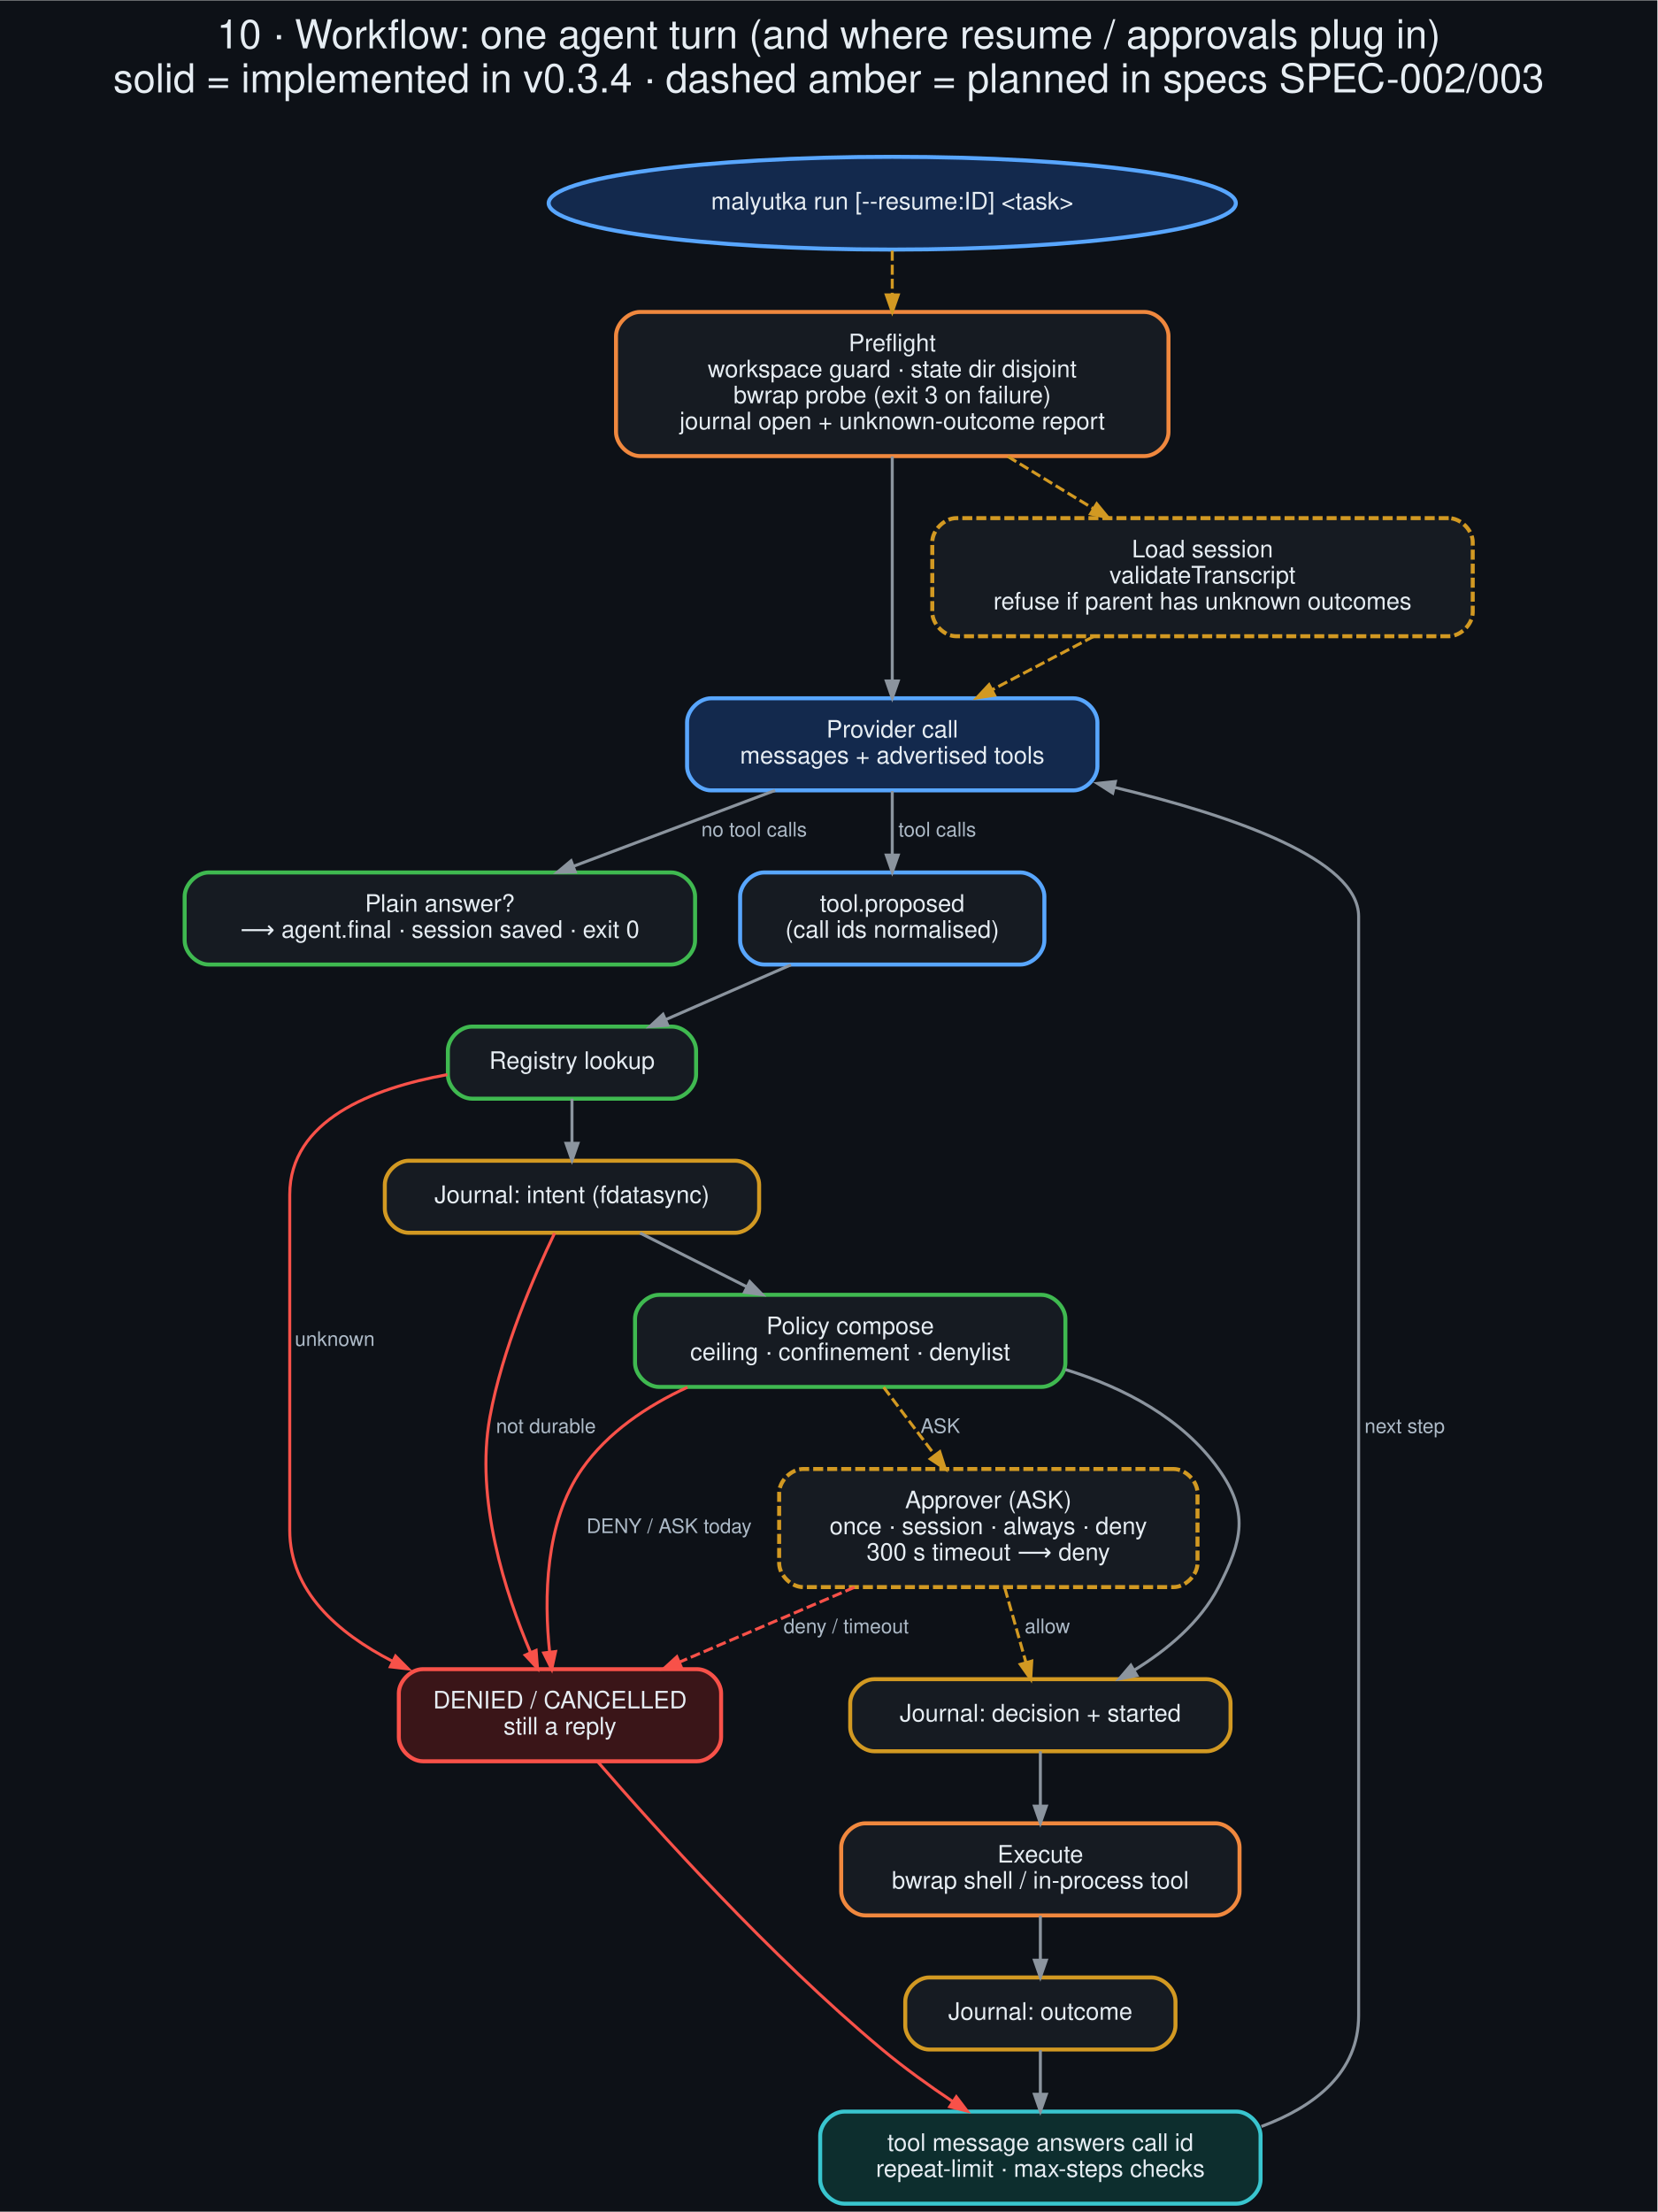
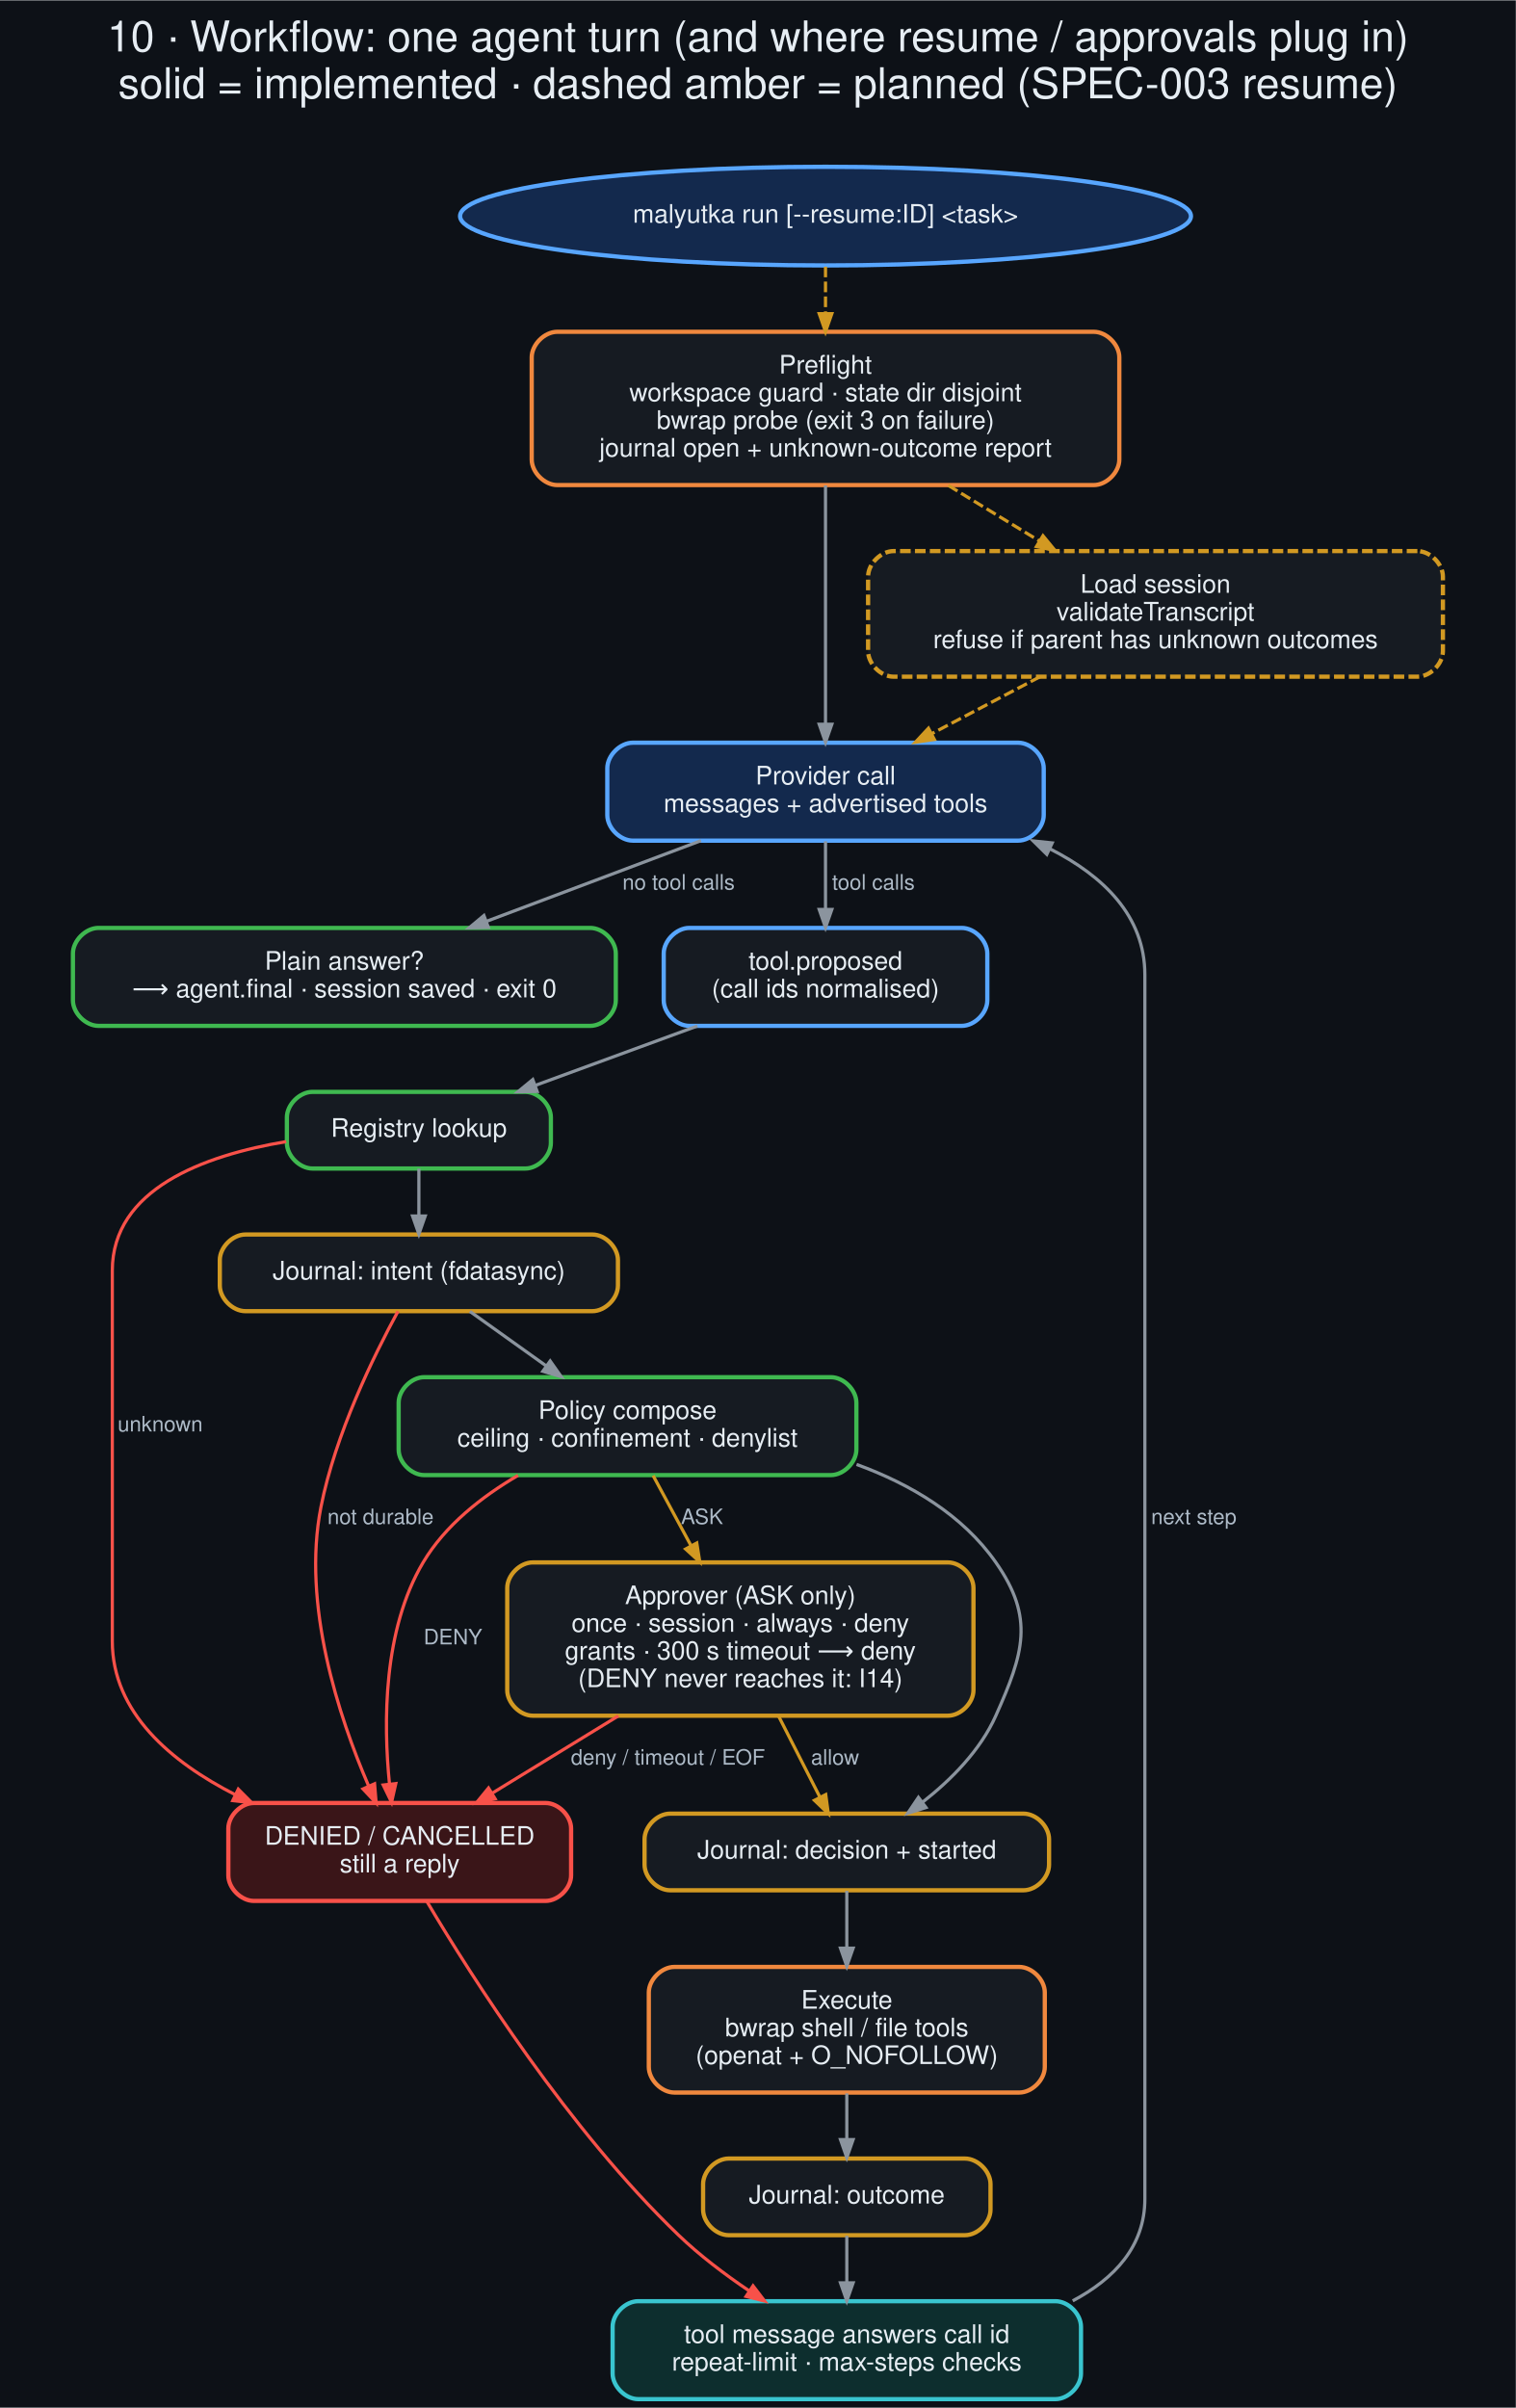
- <svg xmlns="http://www.w3.org/2000/svg" width="828pt" height="1105pt" viewBox="0.00 0.00 828.00 1104.67">
-   <g id="graph0" class="graph" transform="scale(1 1) rotate(0) translate(4 1100.67)">
-     <polygon fill="#0d1117" stroke="transparent" points="-4,4 -4,-1100.67 824,-1100.67 824,4 -4,4" />
-     <text text-anchor="middle" x="410" y="-1076.67" font-family="Helvetica,sans-Serif" font-size="20.00" fill="#e6edf3">10 · Workflow: one agent turn (and where resume / approvals plug in)</text>
-     <text text-anchor="middle" x="410" y="-1054.67" font-family="Helvetica,sans-Serif" font-size="20.00" fill="#e6edf3">solid = implemented in v0.3.4 · dashed amber = planned in specs SPEC-002/003</text>
-     <text text-anchor="middle" x="410" y="-1032.67" font-family="Helvetica,sans-Serif" font-size="20.00" fill="#e6edf3"> </text>
+ <svg xmlns="http://www.w3.org/2000/svg" width="712pt" height="1131pt" viewBox="0.00 0.00 712.00 1130.67">
+   <g id="graph0" class="graph" transform="scale(1 1) rotate(0) translate(4 1126.67)">
+     <polygon fill="#0d1117" stroke="transparent" points="-4,4 -4,-1126.67 708,-1126.67 708,4 -4,4" />
+     <text text-anchor="middle" x="352" y="-1102.67" font-family="Helvetica,sans-Serif" font-size="20.00" fill="#e6edf3">10 · Workflow: one agent turn (and where resume / approvals plug in)</text>
+     <text text-anchor="middle" x="352" y="-1080.67" font-family="Helvetica,sans-Serif" font-size="20.00" fill="#e6edf3">solid = implemented · dashed amber = planned (SPEC-003 resume)</text>
+     <text text-anchor="middle" x="352" y="-1058.67" font-family="Helvetica,sans-Serif" font-size="20.00" fill="#e6edf3"> </text>
    <g id="node1" class="node">
-       <ellipse fill="#13294d" stroke="#58a6ff" stroke-width="2" cx="441.75" cy="-999.33" rx="171.65" ry="23.17" />
-       <text text-anchor="middle" x="441.75" y="-996.23" font-family="Helvetica,sans-Serif" font-size="12.00" fill="#e6edf3">malyutka run [--resume:ID] &lt;task&gt;</text>
+       <ellipse fill="#13294d" stroke="#58a6ff" stroke-width="2" cx="383.75" cy="-1025.33" rx="171.65" ry="23.17" />
+       <text text-anchor="middle" x="383.75" y="-1022.23" font-family="Helvetica,sans-Serif" font-size="12.00" fill="#e6edf3">malyutka run [--resume:ID] &lt;task&gt;</text>
    </g>
    <g id="node2" class="node">
-       <path fill="#161b22" stroke="#f0883e" stroke-width="2" d="M567.75,-945C567.75,-945 315.75,-945 315.75,-945 309.75,-945 303.75,-939 303.75,-933 303.75,-933 303.75,-885 303.75,-885 303.75,-879 309.75,-873 315.75,-873 315.75,-873 567.75,-873 567.75,-873 573.75,-873 579.75,-879 579.75,-885 579.75,-885 579.75,-933 579.75,-933 579.75,-939 573.75,-945 567.75,-945" />
-       <text text-anchor="middle" x="441.75" y="-925.4" font-family="Helvetica,sans-Serif" font-size="12.00" fill="#e6edf3">Preflight</text>
-       <text text-anchor="middle" x="441.75" y="-912.4" font-family="Helvetica,sans-Serif" font-size="12.00" fill="#e6edf3">workspace guard · state dir disjoint</text>
-       <text text-anchor="middle" x="441.75" y="-899.4" font-family="Helvetica,sans-Serif" font-size="12.00" fill="#e6edf3">bwrap probe (exit 3 on failure)</text>
-       <text text-anchor="middle" x="441.75" y="-886.4" font-family="Helvetica,sans-Serif" font-size="12.00" fill="#e6edf3">journal open + unknown-outcome report</text>
+       <path fill="#161b22" stroke="#f0883e" stroke-width="2" d="M509.75,-971C509.75,-971 257.75,-971 257.75,-971 251.75,-971 245.75,-965 245.75,-959 245.75,-959 245.75,-911 245.75,-911 245.75,-905 251.75,-899 257.75,-899 257.75,-899 509.75,-899 509.75,-899 515.75,-899 521.75,-905 521.75,-911 521.75,-911 521.75,-959 521.75,-959 521.75,-965 515.75,-971 509.75,-971" />
+       <text text-anchor="middle" x="383.75" y="-951.4" font-family="Helvetica,sans-Serif" font-size="12.00" fill="#e6edf3">Preflight</text>
+       <text text-anchor="middle" x="383.75" y="-938.4" font-family="Helvetica,sans-Serif" font-size="12.00" fill="#e6edf3">workspace guard · state dir disjoint</text>
+       <text text-anchor="middle" x="383.75" y="-925.4" font-family="Helvetica,sans-Serif" font-size="12.00" fill="#e6edf3">bwrap probe (exit 3 on failure)</text>
+       <text text-anchor="middle" x="383.75" y="-912.4" font-family="Helvetica,sans-Serif" font-size="12.00" fill="#e6edf3">journal open + unknown-outcome report</text>
    </g>
    <g id="edge1" class="edge">
-       <path fill="none" stroke="#d29922" stroke-width="1.5" stroke-dasharray="5,2" d="M441.75,-975.59C441.75,-968.9 441.75,-961.35 441.75,-953.81" />
-       <polygon fill="#d29922" stroke="#d29922" stroke-width="1.5" points="444.73,-953.52 441.75,-945.02 438.78,-953.52 444.73,-953.52" />
+       <path fill="none" stroke="#d29922" stroke-width="1.5" stroke-dasharray="5,2" d="M383.75,-1001.59C383.75,-994.9 383.75,-987.35 383.75,-979.81" />
+       <polygon fill="#d29922" stroke="#d29922" stroke-width="1.5" points="386.73,-979.52 383.75,-971.02 380.78,-979.52 386.73,-979.52" />
    </g>
    <g id="node3" class="node">
-       <path fill="#161b22" stroke="#d29922" stroke-width="2" stroke-dasharray="5,2" d="M719.75,-842C719.75,-842 473.75,-842 473.75,-842 467.75,-842 461.75,-836 461.75,-830 461.75,-830 461.75,-795 461.75,-795 461.75,-789 467.75,-783 473.75,-783 473.75,-783 719.75,-783 719.75,-783 725.75,-783 731.75,-789 731.75,-795 731.75,-795 731.75,-830 731.75,-830 731.75,-836 725.75,-842 719.75,-842" />
-       <text text-anchor="middle" x="596.75" y="-822.4" font-family="Helvetica,sans-Serif" font-size="12.00" fill="#e6edf3">Load session</text>
-       <text text-anchor="middle" x="596.75" y="-809.4" font-family="Helvetica,sans-Serif" font-size="12.00" fill="#e6edf3">validateTranscript</text>
-       <text text-anchor="middle" x="596.75" y="-796.4" font-family="Helvetica,sans-Serif" font-size="12.00" fill="#e6edf3">refuse if parent has unknown outcomes</text>
+       <path fill="#161b22" stroke="#d29922" stroke-width="2" stroke-dasharray="5,2" d="M661.75,-868C661.75,-868 415.75,-868 415.75,-868 409.75,-868 403.75,-862 403.75,-856 403.75,-856 403.75,-821 403.75,-821 403.75,-815 409.75,-809 415.75,-809 415.75,-809 661.75,-809 661.75,-809 667.75,-809 673.75,-815 673.75,-821 673.75,-821 673.75,-856 673.75,-856 673.75,-862 667.75,-868 661.75,-868" />
+       <text text-anchor="middle" x="538.75" y="-848.4" font-family="Helvetica,sans-Serif" font-size="12.00" fill="#e6edf3">Load session</text>
+       <text text-anchor="middle" x="538.75" y="-835.4" font-family="Helvetica,sans-Serif" font-size="12.00" fill="#e6edf3">validateTranscript</text>
+       <text text-anchor="middle" x="538.75" y="-822.4" font-family="Helvetica,sans-Serif" font-size="12.00" fill="#e6edf3">refuse if parent has unknown outcomes</text>
    </g>
    <g id="edge2" class="edge">
-       <path fill="none" stroke="#d29922" stroke-width="1.5" stroke-dasharray="5,2" d="M499.47,-872.81C513.41,-864.31 528.27,-855.25 542.07,-846.84" />
-       <polygon fill="#d29922" stroke="#d29922" stroke-width="1.5" points="543.9,-849.2 549.61,-842.24 540.81,-844.12 543.9,-849.2" />
+       <path fill="none" stroke="#d29922" stroke-width="1.5" stroke-dasharray="5,2" d="M441.47,-898.81C455.41,-890.31 470.27,-881.25 484.07,-872.84" />
+       <polygon fill="#d29922" stroke="#d29922" stroke-width="1.5" points="485.9,-875.2 491.61,-868.24 482.81,-870.12 485.9,-875.2" />
    </g>
    <g id="node4" class="node">
-       <path fill="#13294d" stroke="#58a6ff" stroke-width="2" d="M532.25,-752C532.25,-752 351.25,-752 351.25,-752 345.25,-752 339.25,-746 339.25,-740 339.25,-740 339.25,-718 339.25,-718 339.25,-712 345.25,-706 351.25,-706 351.25,-706 532.25,-706 532.25,-706 538.25,-706 544.25,-712 544.25,-718 544.25,-718 544.25,-740 544.25,-740 544.25,-746 538.25,-752 532.25,-752" />
-       <text text-anchor="middle" x="441.75" y="-732.4" font-family="Helvetica,sans-Serif" font-size="12.00" fill="#e6edf3">Provider call</text>
-       <text text-anchor="middle" x="441.75" y="-719.4" font-family="Helvetica,sans-Serif" font-size="12.00" fill="#e6edf3">messages + advertised tools</text>
+       <path fill="#13294d" stroke="#58a6ff" stroke-width="2" d="M474.25,-778C474.25,-778 293.25,-778 293.25,-778 287.25,-778 281.25,-772 281.25,-766 281.25,-766 281.25,-744 281.25,-744 281.25,-738 287.25,-732 293.25,-732 293.25,-732 474.25,-732 474.25,-732 480.25,-732 486.25,-738 486.25,-744 486.25,-744 486.25,-766 486.25,-766 486.25,-772 480.25,-778 474.25,-778" />
+       <text text-anchor="middle" x="383.75" y="-758.4" font-family="Helvetica,sans-Serif" font-size="12.00" fill="#e6edf3">Provider call</text>
+       <text text-anchor="middle" x="383.75" y="-745.4" font-family="Helvetica,sans-Serif" font-size="12.00" fill="#e6edf3">messages + advertised tools</text>
    </g>
    <g id="edge3" class="edge">
-       <path fill="none" stroke="#8b949e" stroke-width="1.5" d="M441.75,-872.83C441.75,-840.19 441.75,-792.07 441.75,-760.88" />
-       <polygon fill="#8b949e" stroke="#8b949e" stroke-width="1.5" points="444.73,-760.66 441.75,-752.16 438.78,-760.66 444.73,-760.66" />
+       <path fill="none" stroke="#8b949e" stroke-width="1.5" d="M383.75,-898.83C383.75,-866.19 383.75,-818.07 383.75,-786.88" />
+       <polygon fill="#8b949e" stroke="#8b949e" stroke-width="1.5" points="386.73,-786.66 383.75,-778.16 380.78,-786.66 386.73,-786.66" />
    </g>
    <g id="edge4" class="edge">
-       <path fill="none" stroke="#d29922" stroke-width="1.5" stroke-dasharray="5,2" d="M542.54,-783C526.03,-774.32 507.97,-764.82 491.76,-756.3" />
-       <polygon fill="#d29922" stroke="#d29922" stroke-width="1.5" points="492.87,-753.52 483.96,-752.2 490.1,-758.79 492.87,-753.52" />
+       <path fill="none" stroke="#d29922" stroke-width="1.5" stroke-dasharray="5,2" d="M484.54,-809C468.03,-800.32 449.97,-790.82 433.76,-782.3" />
+       <polygon fill="#d29922" stroke="#d29922" stroke-width="1.5" points="434.87,-779.52 425.96,-778.2 432.1,-784.79 434.87,-779.52" />
    </g>
    <g id="node5" class="node">
-       <path fill="#161b22" stroke="#3fb950" stroke-width="2" d="M331.25,-665C331.25,-665 100.25,-665 100.25,-665 94.25,-665 88.25,-659 88.25,-653 88.25,-653 88.25,-631 88.25,-631 88.25,-625 94.25,-619 100.25,-619 100.25,-619 331.25,-619 331.25,-619 337.25,-619 343.25,-625 343.25,-631 343.25,-631 343.25,-653 343.25,-653 343.25,-659 337.25,-665 331.25,-665" />
-       <text text-anchor="middle" x="215.75" y="-645.4" font-family="Helvetica,sans-Serif" font-size="12.00" fill="#e6edf3">Plain answer?</text>
-       <text text-anchor="middle" x="215.75" y="-632.4" font-family="Helvetica,sans-Serif" font-size="12.00" fill="#e6edf3">⟶ agent.final · session saved · exit 0</text>
+       <path fill="#161b22" stroke="#3fb950" stroke-width="2" d="M273.25,-691C273.25,-691 42.25,-691 42.25,-691 36.25,-691 30.25,-685 30.25,-679 30.25,-679 30.25,-657 30.25,-657 30.25,-651 36.25,-645 42.25,-645 42.25,-645 273.25,-645 273.25,-645 279.25,-645 285.25,-651 285.25,-657 285.25,-657 285.25,-679 285.25,-679 285.25,-685 279.25,-691 273.25,-691" />
+       <text text-anchor="middle" x="157.75" y="-671.4" font-family="Helvetica,sans-Serif" font-size="12.00" fill="#e6edf3">Plain answer?</text>
+       <text text-anchor="middle" x="157.75" y="-658.4" font-family="Helvetica,sans-Serif" font-size="12.00" fill="#e6edf3">⟶ agent.final · session saved · exit 0</text>
    </g>
    <g id="edge5" class="edge">
-       <path fill="none" stroke="#8b949e" stroke-width="1.5" d="M383.26,-706C352.39,-694.39 314.39,-680.1 282.39,-668.06" />
-       <polygon fill="#8b949e" stroke="#8b949e" stroke-width="1.5" points="283.39,-665.26 274.39,-665.06 281.3,-670.83 283.39,-665.26" />
-       <text text-anchor="middle" x="372.75" y="-683" font-family="Helvetica,sans-Serif" font-size="10.00" fill="#adbac7">no tool calls</text>
+       <path fill="none" stroke="#8b949e" stroke-width="1.5" d="M325.26,-732C294.39,-720.39 256.39,-706.1 224.39,-694.06" />
+       <polygon fill="#8b949e" stroke="#8b949e" stroke-width="1.5" points="225.39,-691.26 216.39,-691.06 223.3,-696.83 225.39,-691.26" />
+       <text text-anchor="middle" x="314.75" y="-709" font-family="Helvetica,sans-Serif" font-size="10.00" fill="#adbac7">no tool calls</text>
    </g>
    <g id="node6" class="node">
-       <path fill="#161b22" stroke="#58a6ff" stroke-width="2" d="M505.75,-665C505.75,-665 377.75,-665 377.75,-665 371.75,-665 365.75,-659 365.75,-653 365.75,-653 365.75,-631 365.75,-631 365.75,-625 371.75,-619 377.75,-619 377.75,-619 505.75,-619 505.75,-619 511.75,-619 517.75,-625 517.75,-631 517.75,-631 517.75,-653 517.75,-653 517.75,-659 511.75,-665 505.75,-665" />
-       <text text-anchor="middle" x="441.75" y="-645.4" font-family="Helvetica,sans-Serif" font-size="12.00" fill="#e6edf3">tool.proposed</text>
-       <text text-anchor="middle" x="441.75" y="-632.4" font-family="Helvetica,sans-Serif" font-size="12.00" fill="#e6edf3">(call ids normalised)</text>
+       <path fill="#161b22" stroke="#58a6ff" stroke-width="2" d="M447.75,-691C447.75,-691 319.75,-691 319.75,-691 313.75,-691 307.75,-685 307.75,-679 307.75,-679 307.75,-657 307.75,-657 307.75,-651 313.75,-645 319.75,-645 319.75,-645 447.75,-645 447.75,-645 453.75,-645 459.75,-651 459.75,-657 459.75,-657 459.75,-679 459.75,-679 459.75,-685 453.75,-691 447.75,-691" />
+       <text text-anchor="middle" x="383.75" y="-671.4" font-family="Helvetica,sans-Serif" font-size="12.00" fill="#e6edf3">tool.proposed</text>
+       <text text-anchor="middle" x="383.75" y="-658.4" font-family="Helvetica,sans-Serif" font-size="12.00" fill="#e6edf3">(call ids normalised)</text>
    </g>
    <g id="edge6" class="edge">
-       <path fill="none" stroke="#8b949e" stroke-width="1.5" d="M441.75,-705.67C441.75,-695.91 441.75,-684.3 441.75,-673.74" />
-       <polygon fill="#8b949e" stroke="#8b949e" stroke-width="1.5" points="444.73,-673.68 441.75,-665.18 438.78,-673.68 444.73,-673.68" />
-       <text text-anchor="middle" x="464.25" y="-683" font-family="Helvetica,sans-Serif" font-size="10.00" fill="#adbac7">tool calls</text>
+       <path fill="none" stroke="#8b949e" stroke-width="1.5" d="M383.75,-731.67C383.75,-721.91 383.75,-710.3 383.75,-699.74" />
+       <polygon fill="#8b949e" stroke="#8b949e" stroke-width="1.5" points="386.73,-699.68 383.75,-691.18 380.78,-699.68 386.73,-699.68" />
+       <text text-anchor="middle" x="406.25" y="-709" font-family="Helvetica,sans-Serif" font-size="10.00" fill="#adbac7">tool calls</text>
    </g>
    <g id="node7" class="node">
-       <path fill="#161b22" stroke="#3fb950" stroke-width="2" d="M331.75,-588C331.75,-588 231.75,-588 231.75,-588 225.75,-588 219.75,-582 219.75,-576 219.75,-576 219.75,-564 219.75,-564 219.75,-558 225.75,-552 231.75,-552 231.75,-552 331.75,-552 331.75,-552 337.75,-552 343.75,-558 343.75,-564 343.75,-564 343.75,-576 343.75,-576 343.75,-582 337.75,-588 331.75,-588" />
-       <text text-anchor="middle" x="281.75" y="-566.9" font-family="Helvetica,sans-Serif" font-size="12.00" fill="#e6edf3">Registry lookup</text>
+       <path fill="#161b22" stroke="#3fb950" stroke-width="2" d="M242.75,-614C242.75,-614 142.75,-614 142.75,-614 136.75,-614 130.75,-608 130.75,-602 130.75,-602 130.75,-590 130.75,-590 130.75,-584 136.75,-578 142.75,-578 142.75,-578 242.75,-578 242.75,-578 248.75,-578 254.75,-584 254.75,-590 254.75,-590 254.75,-602 254.75,-602 254.75,-608 248.75,-614 242.75,-614" />
+       <text text-anchor="middle" x="192.75" y="-592.9" font-family="Helvetica,sans-Serif" font-size="12.00" fill="#e6edf3">Registry lookup</text>
    </g>
    <g id="edge7" class="edge">
-       <path fill="none" stroke="#8b949e" stroke-width="1.5" d="M391.12,-618.85C371.09,-610.09 348.2,-600.07 328.55,-591.48" />
-       <polygon fill="#8b949e" stroke="#8b949e" stroke-width="1.5" points="329.61,-588.69 320.63,-588.01 327.23,-594.14 329.61,-588.69" />
+       <path fill="none" stroke="#8b949e" stroke-width="1.5" d="M323.58,-644.95C299.22,-636.02 271.3,-625.79 247.52,-617.07" />
+       <polygon fill="#8b949e" stroke="#8b949e" stroke-width="1.5" points="248.3,-614.19 239.29,-614.06 246.25,-619.78 248.3,-614.19" />
    </g>
    <g id="node8" class="node">
-       <path fill="#161b22" stroke="#d29922" stroke-width="2" d="M363.25,-521C363.25,-521 200.25,-521 200.25,-521 194.25,-521 188.25,-515 188.25,-509 188.25,-509 188.25,-497 188.25,-497 188.25,-491 194.25,-485 200.25,-485 200.25,-485 363.25,-485 363.25,-485 369.25,-485 375.25,-491 375.25,-497 375.25,-497 375.25,-509 375.25,-509 375.25,-515 369.25,-521 363.25,-521" />
-       <text text-anchor="middle" x="281.75" y="-499.9" font-family="Helvetica,sans-Serif" font-size="12.00" fill="#e6edf3">Journal: intent (fdatasync)</text>
+       <path fill="#161b22" stroke="#d29922" stroke-width="2" d="M274.25,-547C274.25,-547 111.25,-547 111.25,-547 105.25,-547 99.25,-541 99.25,-535 99.25,-535 99.25,-523 99.25,-523 99.25,-517 105.25,-511 111.25,-511 111.25,-511 274.25,-511 274.25,-511 280.25,-511 286.25,-517 286.25,-523 286.25,-523 286.25,-535 286.25,-535 286.25,-541 280.25,-547 274.25,-547" />
+       <text text-anchor="middle" x="192.75" y="-525.9" font-family="Helvetica,sans-Serif" font-size="12.00" fill="#e6edf3">Journal: intent (fdatasync)</text>
    </g>
    <g id="edge8" class="edge">
-       <path fill="none" stroke="#8b949e" stroke-width="1.5" d="M281.75,-551.92C281.75,-545.26 281.75,-537.47 281.75,-530.13" />
-       <polygon fill="#8b949e" stroke="#8b949e" stroke-width="1.5" points="284.73,-529.69 281.75,-521.19 278.78,-529.69 284.73,-529.69" />
+       <path fill="none" stroke="#8b949e" stroke-width="1.5" d="M192.75,-577.92C192.75,-571.26 192.75,-563.47 192.75,-556.13" />
+       <polygon fill="#8b949e" stroke="#8b949e" stroke-width="1.5" points="195.73,-555.69 192.75,-547.19 189.78,-555.69 195.73,-555.69" />
    </g>
    <g id="node15" class="node">
-       <path fill="#3a1518" stroke="#f85149" stroke-width="2" d="M344.25,-267C344.25,-267 207.25,-267 207.25,-267 201.25,-267 195.25,-261 195.25,-255 195.25,-255 195.25,-233 195.25,-233 195.25,-227 201.25,-221 207.25,-221 207.25,-221 344.25,-221 344.25,-221 350.25,-221 356.25,-227 356.25,-233 356.25,-233 356.25,-255 356.25,-255 356.25,-261 350.25,-267 344.25,-267" />
-       <text text-anchor="middle" x="275.75" y="-247.4" font-family="Helvetica,sans-Serif" font-size="12.00" fill="#e6edf3">DENIED / CANCELLED</text>
-       <text text-anchor="middle" x="275.75" y="-234.4" font-family="Helvetica,sans-Serif" font-size="12.00" fill="#e6edf3">still a reply</text>
+       <path fill="#3a1518" stroke="#f85149" stroke-width="2" d="M252.25,-280C252.25,-280 115.25,-280 115.25,-280 109.25,-280 103.25,-274 103.25,-268 103.25,-268 103.25,-246 103.25,-246 103.25,-240 109.25,-234 115.25,-234 115.25,-234 252.25,-234 252.25,-234 258.25,-234 264.25,-240 264.25,-246 264.25,-246 264.25,-268 264.25,-268 264.25,-274 258.25,-280 252.25,-280" />
+       <text text-anchor="middle" x="183.75" y="-260.4" font-family="Helvetica,sans-Serif" font-size="12.00" fill="#e6edf3">DENIED / CANCELLED</text>
+       <text text-anchor="middle" x="183.75" y="-247.4" font-family="Helvetica,sans-Serif" font-size="12.00" fill="#e6edf3">still a reply</text>
    </g>
    <g id="edge17" class="edge">
-       <path fill="none" stroke="#f85149" stroke-width="1.5" d="M219.49,-564.01C181.72,-557.18 140.75,-541.2 140.75,-504 140.75,-504 140.75,-504 140.75,-336.5 140.75,-306.09 164.51,-285.09 192.1,-270.96" />
-       <polygon fill="#f85149" stroke="#f85149" stroke-width="1.5" points="193.61,-273.53 199.96,-267.15 191.02,-268.18 193.61,-273.53" />
-       <text text-anchor="middle" x="163.25" y="-428.5" font-family="Helvetica,sans-Serif" font-size="10.00" fill="#adbac7">unknown</text>
+       <path fill="none" stroke="#f85149" stroke-width="1.5" d="M130.43,-590.64C91.51,-584.13 48.75,-568.26 48.75,-530 48.75,-530 48.75,-530 48.75,-356 48.75,-322.49 76.32,-299.26 106.55,-283.85" />
+       <polygon fill="#f85149" stroke="#f85149" stroke-width="1.5" points="107.92,-286.49 114.27,-280.1 105.33,-281.13 107.92,-286.49" />
+       <text text-anchor="middle" x="71.25" y="-454.5" font-family="Helvetica,sans-Serif" font-size="10.00" fill="#adbac7">unknown</text>
    </g>
    <g id="node9" class="node">
-       <path fill="#161b22" stroke="#3fb950" stroke-width="2" d="M516.25,-454C516.25,-454 325.25,-454 325.25,-454 319.25,-454 313.25,-448 313.25,-442 313.25,-442 313.25,-420 313.25,-420 313.25,-414 319.25,-408 325.25,-408 325.25,-408 516.25,-408 516.25,-408 522.25,-408 528.25,-414 528.25,-420 528.25,-420 528.25,-442 528.25,-442 528.25,-448 522.25,-454 516.25,-454" />
-       <text text-anchor="middle" x="420.75" y="-434.4" font-family="Helvetica,sans-Serif" font-size="12.00" fill="#e6edf3">Policy compose</text>
-       <text text-anchor="middle" x="420.75" y="-421.4" font-family="Helvetica,sans-Serif" font-size="12.00" fill="#e6edf3">ceiling · confinement · denylist</text>
+       <path fill="#161b22" stroke="#3fb950" stroke-width="2" d="M386.25,-480C386.25,-480 195.25,-480 195.25,-480 189.25,-480 183.25,-474 183.25,-468 183.25,-468 183.25,-446 183.25,-446 183.25,-440 189.25,-434 195.25,-434 195.25,-434 386.25,-434 386.25,-434 392.25,-434 398.25,-440 398.25,-446 398.25,-446 398.25,-468 398.25,-468 398.25,-474 392.25,-480 386.25,-480" />
+       <text text-anchor="middle" x="290.75" y="-460.4" font-family="Helvetica,sans-Serif" font-size="12.00" fill="#e6edf3">Policy compose</text>
+       <text text-anchor="middle" x="290.75" y="-447.4" font-family="Helvetica,sans-Serif" font-size="12.00" fill="#e6edf3">ceiling · confinement · denylist</text>
    </g>
    <g id="edge9" class="edge">
-       <path fill="none" stroke="#8b949e" stroke-width="1.5" d="M315.75,-484.88C331.71,-476.84 351.09,-467.08 368.83,-458.15" />
-       <polygon fill="#8b949e" stroke="#8b949e" stroke-width="1.5" points="370.59,-460.59 376.85,-454.11 367.92,-455.28 370.59,-460.59" />
+       <path fill="none" stroke="#8b949e" stroke-width="1.5" d="M216.72,-510.88C227.52,-503.16 240.54,-493.86 252.63,-485.23" />
+       <polygon fill="#8b949e" stroke="#8b949e" stroke-width="1.5" points="254.43,-487.6 259.61,-480.24 250.97,-482.76 254.43,-487.6" />
    </g>
    <g id="edge18" class="edge">
-       <path fill="none" stroke="#f85149" stroke-width="1.5" d="M273.06,-484.81C262.96,-463.79 246.9,-426.82 240.75,-393 233.28,-351.92 248.39,-305.12 261.04,-275.34" />
-       <polygon fill="#f85149" stroke="#f85149" stroke-width="1.5" points="263.83,-276.39 264.52,-267.41 258.38,-274 263.83,-276.39" />
-       <text text-anchor="middle" x="268.75" y="-385" font-family="Helvetica,sans-Serif" font-size="10.00" fill="#adbac7">not durable</text>
+       <path fill="none" stroke="#f85149" stroke-width="1.5" d="M182.95,-510.96C171.57,-490.08 153.5,-453.26 146.75,-419 137.72,-373.15 155.17,-320.44 169.06,-288.18" />
+       <polygon fill="#f85149" stroke="#f85149" stroke-width="1.5" points="171.94,-289.02 172.67,-280.04 166.5,-286.6 171.94,-289.02" />
+       <text text-anchor="middle" x="174.75" y="-411" font-family="Helvetica,sans-Serif" font-size="10.00" fill="#adbac7">not durable</text>
    </g>
    <g id="node10" class="node">
-       <path fill="#161b22" stroke="#d29922" stroke-width="2" stroke-dasharray="5,2" d="M582.25,-367C582.25,-367 397.25,-367 397.25,-367 391.25,-367 385.25,-361 385.25,-355 385.25,-355 385.25,-320 385.25,-320 385.25,-314 391.25,-308 397.25,-308 397.25,-308 582.25,-308 582.25,-308 588.25,-308 594.25,-314 594.25,-320 594.25,-320 594.25,-355 594.25,-355 594.25,-361 588.25,-367 582.25,-367" />
-       <text text-anchor="middle" x="489.75" y="-347.4" font-family="Helvetica,sans-Serif" font-size="12.00" fill="#e6edf3">Approver (ASK)</text>
-       <text text-anchor="middle" x="489.75" y="-334.4" font-family="Helvetica,sans-Serif" font-size="12.00" fill="#e6edf3">once · session · always · deny</text>
-       <text text-anchor="middle" x="489.75" y="-321.4" font-family="Helvetica,sans-Serif" font-size="12.00" fill="#e6edf3">300 s timeout ⟶ deny</text>
+       <path fill="#161b22" stroke="#d29922" stroke-width="2" d="M441.25,-393C441.25,-393 246.25,-393 246.25,-393 240.25,-393 234.25,-387 234.25,-381 234.25,-381 234.25,-333 234.25,-333 234.25,-327 240.25,-321 246.25,-321 246.25,-321 441.25,-321 441.25,-321 447.25,-321 453.25,-327 453.25,-333 453.25,-333 453.25,-381 453.25,-381 453.25,-387 447.25,-393 441.25,-393" />
+       <text text-anchor="middle" x="343.75" y="-373.4" font-family="Helvetica,sans-Serif" font-size="12.00" fill="#e6edf3">Approver (ASK only)</text>
+       <text text-anchor="middle" x="343.75" y="-360.4" font-family="Helvetica,sans-Serif" font-size="12.00" fill="#e6edf3">once · session · always · deny</text>
+       <text text-anchor="middle" x="343.75" y="-347.4" font-family="Helvetica,sans-Serif" font-size="12.00" fill="#e6edf3">grants · 300 s timeout ⟶ deny</text>
+       <text text-anchor="middle" x="343.75" y="-334.4" font-family="Helvetica,sans-Serif" font-size="12.00" fill="#e6edf3">(DENY never reaches it: I14)</text>
    </g>
    <g id="edge15" class="edge">
-       <path fill="none" stroke="#d29922" stroke-width="1.5" stroke-dasharray="5,2" d="M437.45,-407.85C445.12,-397.69 454.39,-385.39 462.99,-373.98" />
-       <polygon fill="#d29922" stroke="#d29922" stroke-width="1.5" points="465.49,-375.61 468.24,-367.03 460.74,-372.02 465.49,-375.61" />
-       <text text-anchor="middle" x="465.75" y="-385" font-family="Helvetica,sans-Serif" font-size="10.00" fill="#adbac7">ASK</text>
+       <path fill="none" stroke="#d29922" stroke-width="1.5" d="M302.78,-433.76C308.04,-424.03 314.4,-412.28 320.52,-400.96" />
+       <polygon fill="#d29922" stroke="#d29922" stroke-width="1.5" points="323.28,-402.11 324.7,-393.22 318.04,-399.28 323.28,-402.11" />
+       <text text-anchor="middle" x="325.75" y="-411" font-family="Helvetica,sans-Serif" font-size="10.00" fill="#adbac7">ASK</text>
    </g>
    <g id="node11" class="node">
-       <path fill="#161b22" stroke="#d29922" stroke-width="2" d="M598.75,-262C598.75,-262 432.75,-262 432.75,-262 426.75,-262 420.75,-256 420.75,-250 420.75,-250 420.75,-238 420.75,-238 420.75,-232 426.75,-226 432.75,-226 432.75,-226 598.75,-226 598.75,-226 604.75,-226 610.75,-232 610.75,-238 610.75,-238 610.75,-250 610.75,-250 610.75,-256 604.75,-262 598.75,-262" />
-       <text text-anchor="middle" x="515.75" y="-240.9" font-family="Helvetica,sans-Serif" font-size="12.00" fill="#e6edf3">Journal: decision + started</text>
+       <path fill="#161b22" stroke="#d29922" stroke-width="2" d="M476.75,-275C476.75,-275 310.75,-275 310.75,-275 304.75,-275 298.75,-269 298.75,-263 298.75,-263 298.75,-251 298.75,-251 298.75,-245 304.75,-239 310.75,-239 310.75,-239 476.75,-239 476.75,-239 482.75,-239 488.75,-245 488.75,-251 488.75,-251 488.75,-263 488.75,-263 488.75,-269 482.75,-275 476.75,-275" />
+       <text text-anchor="middle" x="393.75" y="-253.9" font-family="Helvetica,sans-Serif" font-size="12.00" fill="#e6edf3">Journal: decision + started</text>
    </g>
    <g id="edge10" class="edge">
-       <path fill="none" stroke="#8b949e" stroke-width="1.5" d="M528.3,-416.68C557.85,-407.52 586.69,-392.27 604.75,-367 620,-345.67 616.8,-331.29 604.75,-308 595.62,-290.36 579.03,-276.59 562.62,-266.49" />
-       <polygon fill="#8b949e" stroke="#8b949e" stroke-width="1.5" points="563.96,-263.83 555.12,-262.11 560.95,-268.97 563.96,-263.83" />
+       <path fill="none" stroke="#8b949e" stroke-width="1.5" d="M398.34,-439.02C423.86,-429.68 448.17,-415.26 463.75,-393 482.1,-366.79 476.77,-350.23 463.75,-321 456.5,-304.72 442.73,-290.88 429.31,-280.36" />
+       <polygon fill="#8b949e" stroke="#8b949e" stroke-width="1.5" points="430.95,-277.87 422.36,-275.16 427.39,-282.63 430.95,-277.87" />
    </g>
    <g id="edge19" class="edge">
-       <path fill="none" stroke="#f85149" stroke-width="1.5" d="M339.43,-407.84C319.16,-398.47 299.57,-385.32 286.75,-367 268.13,-340.39 267.81,-302.1 270.58,-275.55" />
-       <polygon fill="#f85149" stroke="#f85149" stroke-width="1.5" points="273.55,-275.82 271.62,-267.03 267.64,-275.1 273.55,-275.82" />
-       <text text-anchor="middle" x="330.25" y="-335" font-family="Helvetica,sans-Serif" font-size="10.00" fill="#adbac7">DENY / ASK today</text>
+       <path fill="none" stroke="#f85149" stroke-width="1.5" d="M239.34,-433.87C222.31,-423.91 205.08,-410.4 194.75,-393 175.93,-361.3 176.04,-317.79 178.95,-288.83" />
+       <polygon fill="#f85149" stroke="#f85149" stroke-width="1.5" points="181.91,-289.12 179.92,-280.34 176,-288.44 181.91,-289.12" />
+       <text text-anchor="middle" x="208.75" y="-354.5" font-family="Helvetica,sans-Serif" font-size="10.00" fill="#adbac7">DENY</text>
    </g>
    <g id="edge16" class="edge">
-       <path fill="none" stroke="#d29922" stroke-width="1.5" stroke-dasharray="5,2" d="M497.98,-307.55C501.37,-295.62 505.26,-281.91 508.54,-270.38" />
-       <polygon fill="#d29922" stroke="#d29922" stroke-width="1.5" points="511.44,-271.04 510.91,-262.05 505.72,-269.41 511.44,-271.04" />
-       <text text-anchor="middle" x="519.25" y="-285" font-family="Helvetica,sans-Serif" font-size="10.00" fill="#adbac7">allow</text>
+       <path fill="none" stroke="#d29922" stroke-width="1.5" d="M361.66,-320.9C368.13,-308.22 375.28,-294.2 381.19,-282.61" />
+       <polygon fill="#d29922" stroke="#d29922" stroke-width="1.5" points="383.85,-283.95 385.06,-275.03 378.55,-281.25 383.85,-283.95" />
+       <text text-anchor="middle" x="388.25" y="-298" font-family="Helvetica,sans-Serif" font-size="10.00" fill="#adbac7">allow</text>
    </g>
    <g id="edge20" class="edge">
-       <path fill="none" stroke="#f85149" stroke-width="1.5" stroke-dasharray="5,2" d="M422.92,-307.93C394.9,-295.95 362.59,-282.13 335.39,-270.5" />
-       <polygon fill="#f85149" stroke="#f85149" stroke-width="1.5" points="336.48,-267.73 327.49,-267.12 334.14,-273.2 336.48,-267.73" />
-       <text text-anchor="middle" x="418.75" y="-285" font-family="Helvetica,sans-Serif" font-size="10.00" fill="#adbac7">deny / timeout</text>
+       <path fill="none" stroke="#f85149" stroke-width="1.5" d="M286.44,-320.9C266.98,-308.98 245.57,-295.86 227.36,-284.71" />
+       <polygon fill="#f85149" stroke="#f85149" stroke-width="1.5" points="228.57,-281.96 219.76,-280.06 225.46,-287.03 228.57,-281.96" />
+       <text text-anchor="middle" x="309.75" y="-298" font-family="Helvetica,sans-Serif" font-size="10.00" fill="#adbac7">deny / timeout / EOF</text>
    </g>
    <g id="node12" class="node">
-       <path fill="#161b22" stroke="#f0883e" stroke-width="2" d="M603.25,-190C603.25,-190 428.25,-190 428.25,-190 422.25,-190 416.25,-184 416.25,-178 416.25,-178 416.25,-156 416.25,-156 416.25,-150 422.25,-144 428.25,-144 428.25,-144 603.25,-144 603.25,-144 609.25,-144 615.25,-150 615.25,-156 615.25,-156 615.25,-178 615.25,-178 615.25,-184 609.25,-190 603.25,-190" />
-       <text text-anchor="middle" x="515.75" y="-170.4" font-family="Helvetica,sans-Serif" font-size="12.00" fill="#e6edf3">Execute</text>
-       <text text-anchor="middle" x="515.75" y="-157.4" font-family="Helvetica,sans-Serif" font-size="12.00" fill="#e6edf3">bwrap shell / in-process tool</text>
+       <path fill="#161b22" stroke="#f0883e" stroke-width="2" d="M474.75,-203C474.75,-203 312.75,-203 312.75,-203 306.75,-203 300.75,-197 300.75,-191 300.75,-191 300.75,-156 300.75,-156 300.75,-150 306.75,-144 312.75,-144 312.75,-144 474.75,-144 474.75,-144 480.75,-144 486.75,-150 486.75,-156 486.75,-156 486.75,-191 486.75,-191 486.75,-197 480.75,-203 474.75,-203" />
+       <text text-anchor="middle" x="393.75" y="-183.4" font-family="Helvetica,sans-Serif" font-size="12.00" fill="#e6edf3">Execute</text>
+       <text text-anchor="middle" x="393.75" y="-170.4" font-family="Helvetica,sans-Serif" font-size="12.00" fill="#e6edf3">bwrap shell / file tools</text>
+       <text text-anchor="middle" x="393.75" y="-157.4" font-family="Helvetica,sans-Serif" font-size="12.00" fill="#e6edf3">(openat + O_NOFOLLOW)</text>
    </g>
    <g id="edge11" class="edge">
-       <path fill="none" stroke="#8b949e" stroke-width="1.5" d="M515.75,-225.98C515.75,-217.92 515.75,-208.05 515.75,-198.74" />
-       <polygon fill="#8b949e" stroke="#8b949e" stroke-width="1.5" points="518.73,-198.58 515.75,-190.08 512.78,-198.58 518.73,-198.58" />
+       <path fill="none" stroke="#8b949e" stroke-width="1.5" d="M393.75,-238.72C393.75,-230.85 393.75,-221.2 393.75,-211.81" />
+       <polygon fill="#8b949e" stroke="#8b949e" stroke-width="1.5" points="396.73,-211.81 393.75,-203.31 390.78,-211.81 396.73,-211.81" />
    </g>
    <g id="node13" class="node">
-       <path fill="#161b22" stroke="#d29922" stroke-width="2" d="M571.25,-113C571.25,-113 460.25,-113 460.25,-113 454.25,-113 448.25,-107 448.25,-101 448.25,-101 448.25,-89 448.25,-89 448.25,-83 454.25,-77 460.25,-77 460.25,-77 571.25,-77 571.25,-77 577.25,-77 583.25,-83 583.25,-89 583.25,-89 583.25,-101 583.25,-101 583.25,-107 577.25,-113 571.25,-113" />
-       <text text-anchor="middle" x="515.75" y="-91.9" font-family="Helvetica,sans-Serif" font-size="12.00" fill="#e6edf3">Journal: outcome</text>
+       <path fill="#161b22" stroke="#d29922" stroke-width="2" d="M449.25,-113C449.25,-113 338.25,-113 338.25,-113 332.25,-113 326.25,-107 326.25,-101 326.25,-101 326.25,-89 326.25,-89 326.25,-83 332.25,-77 338.25,-77 338.25,-77 449.25,-77 449.25,-77 455.25,-77 461.25,-83 461.25,-89 461.25,-89 461.25,-101 461.25,-101 461.25,-107 455.25,-113 449.25,-113" />
+       <text text-anchor="middle" x="393.75" y="-91.9" font-family="Helvetica,sans-Serif" font-size="12.00" fill="#e6edf3">Journal: outcome</text>
    </g>
    <g id="edge12" class="edge">
-       <path fill="none" stroke="#8b949e" stroke-width="1.5" d="M515.75,-143.85C515.75,-136.87 515.75,-129.09 515.75,-121.87" />
-       <polygon fill="#8b949e" stroke="#8b949e" stroke-width="1.5" points="518.73,-121.62 515.75,-113.12 512.78,-121.62 518.73,-121.62" />
+       <path fill="none" stroke="#8b949e" stroke-width="1.5" d="M393.75,-143.58C393.75,-136.6 393.75,-129.17 393.75,-122.32" />
+       <polygon fill="#8b949e" stroke="#8b949e" stroke-width="1.5" points="396.73,-121.92 393.75,-113.42 390.78,-121.92 396.73,-121.92" />
    </g>
    <g id="node14" class="node">
-       <path fill="#0d2e2e" stroke="#39c5cf" stroke-width="2" d="M613.75,-46C613.75,-46 417.75,-46 417.75,-46 411.75,-46 405.75,-40 405.75,-34 405.75,-34 405.75,-12 405.75,-12 405.75,-6 411.75,0 417.75,0 417.75,0 613.75,0 613.75,0 619.75,0 625.75,-6 625.75,-12 625.75,-12 625.75,-34 625.75,-34 625.75,-40 619.75,-46 613.75,-46" />
-       <text text-anchor="middle" x="515.75" y="-26.4" font-family="Helvetica,sans-Serif" font-size="12.00" fill="#e6edf3">tool message answers call id</text>
-       <text text-anchor="middle" x="515.75" y="-13.4" font-family="Helvetica,sans-Serif" font-size="12.00" fill="#e6edf3">repeat-limit · max-steps checks</text>
+       <path fill="#0d2e2e" stroke="#39c5cf" stroke-width="2" d="M491.75,-46C491.75,-46 295.75,-46 295.75,-46 289.75,-46 283.75,-40 283.75,-34 283.75,-34 283.75,-12 283.75,-12 283.75,-6 289.75,0 295.75,0 295.75,0 491.75,0 491.75,0 497.75,0 503.75,-6 503.75,-12 503.75,-12 503.75,-34 503.75,-34 503.75,-40 497.75,-46 491.75,-46" />
+       <text text-anchor="middle" x="393.75" y="-26.4" font-family="Helvetica,sans-Serif" font-size="12.00" fill="#e6edf3">tool message answers call id</text>
+       <text text-anchor="middle" x="393.75" y="-13.4" font-family="Helvetica,sans-Serif" font-size="12.00" fill="#e6edf3">repeat-limit · max-steps checks</text>
    </g>
    <g id="edge13" class="edge">
-       <path fill="none" stroke="#8b949e" stroke-width="1.5" d="M515.75,-76.7C515.75,-70.06 515.75,-62.28 515.75,-54.76" />
-       <polygon fill="#8b949e" stroke="#8b949e" stroke-width="1.5" points="518.73,-54.63 515.75,-46.13 512.78,-54.63 518.73,-54.63" />
+       <path fill="none" stroke="#8b949e" stroke-width="1.5" d="M393.75,-76.7C393.75,-70.06 393.75,-62.28 393.75,-54.76" />
+       <polygon fill="#8b949e" stroke="#8b949e" stroke-width="1.5" points="396.73,-54.63 393.75,-46.13 390.78,-54.63 396.73,-54.63" />
    </g>
    <g id="edge14" class="edge">
-       <path fill="none" stroke="#8b949e" stroke-width="1.5" d="M626.18,-38.56C653.31,-48.68 674.75,-65.65 674.75,-94 674.75,-643 674.75,-643 674.75,-643 674.75,-671.43 612.77,-693.14 552.74,-707.51" />
-       <polygon fill="#8b949e" stroke="#8b949e" stroke-width="1.5" points="551.88,-704.65 544.29,-709.49 553.24,-710.44 551.88,-704.65" />
-       <text text-anchor="middle" x="697.75" y="-385" font-family="Helvetica,sans-Serif" font-size="10.00" fill="#adbac7">next step</text>
+       <path fill="none" stroke="#8b949e" stroke-width="1.5" d="M499.86,-46.17C519.39,-56.53 533.75,-71.72 533.75,-94 533.75,-669 533.75,-669 533.75,-669 533.75,-696.67 514.19,-715.44 489.2,-728.13" />
+       <polygon fill="#8b949e" stroke="#8b949e" stroke-width="1.5" points="487.7,-725.55 481.29,-731.87 490.24,-730.93 487.7,-725.55" />
+       <text text-anchor="middle" x="556.75" y="-411" font-family="Helvetica,sans-Serif" font-size="10.00" fill="#adbac7">next step</text>
    </g>
    <g id="edge21" class="edge">
-       <path fill="none" stroke="#f85149" stroke-width="1.5" d="M294.51,-220.87C323.27,-187.63 380.82,-123.71 436.75,-77 447.67,-67.88 460.18,-58.9 471.98,-51" />
-       <polygon fill="#f85149" stroke="#f85149" stroke-width="1.5" points="473.76,-53.39 479.21,-46.22 470.48,-48.42 473.76,-53.39" />
+       <path fill="none" stroke="#f85149" stroke-width="1.5" d="M196.53,-233.72C217.83,-197.85 263.36,-126.34 314.75,-77 324.62,-67.52 336.38,-58.63 347.77,-50.93" />
+       <polygon fill="#f85149" stroke="#f85149" stroke-width="1.5" points="349.71,-53.22 355.17,-46.06 346.44,-48.25 349.71,-53.22" />
    </g>
  </g>
</svg>
